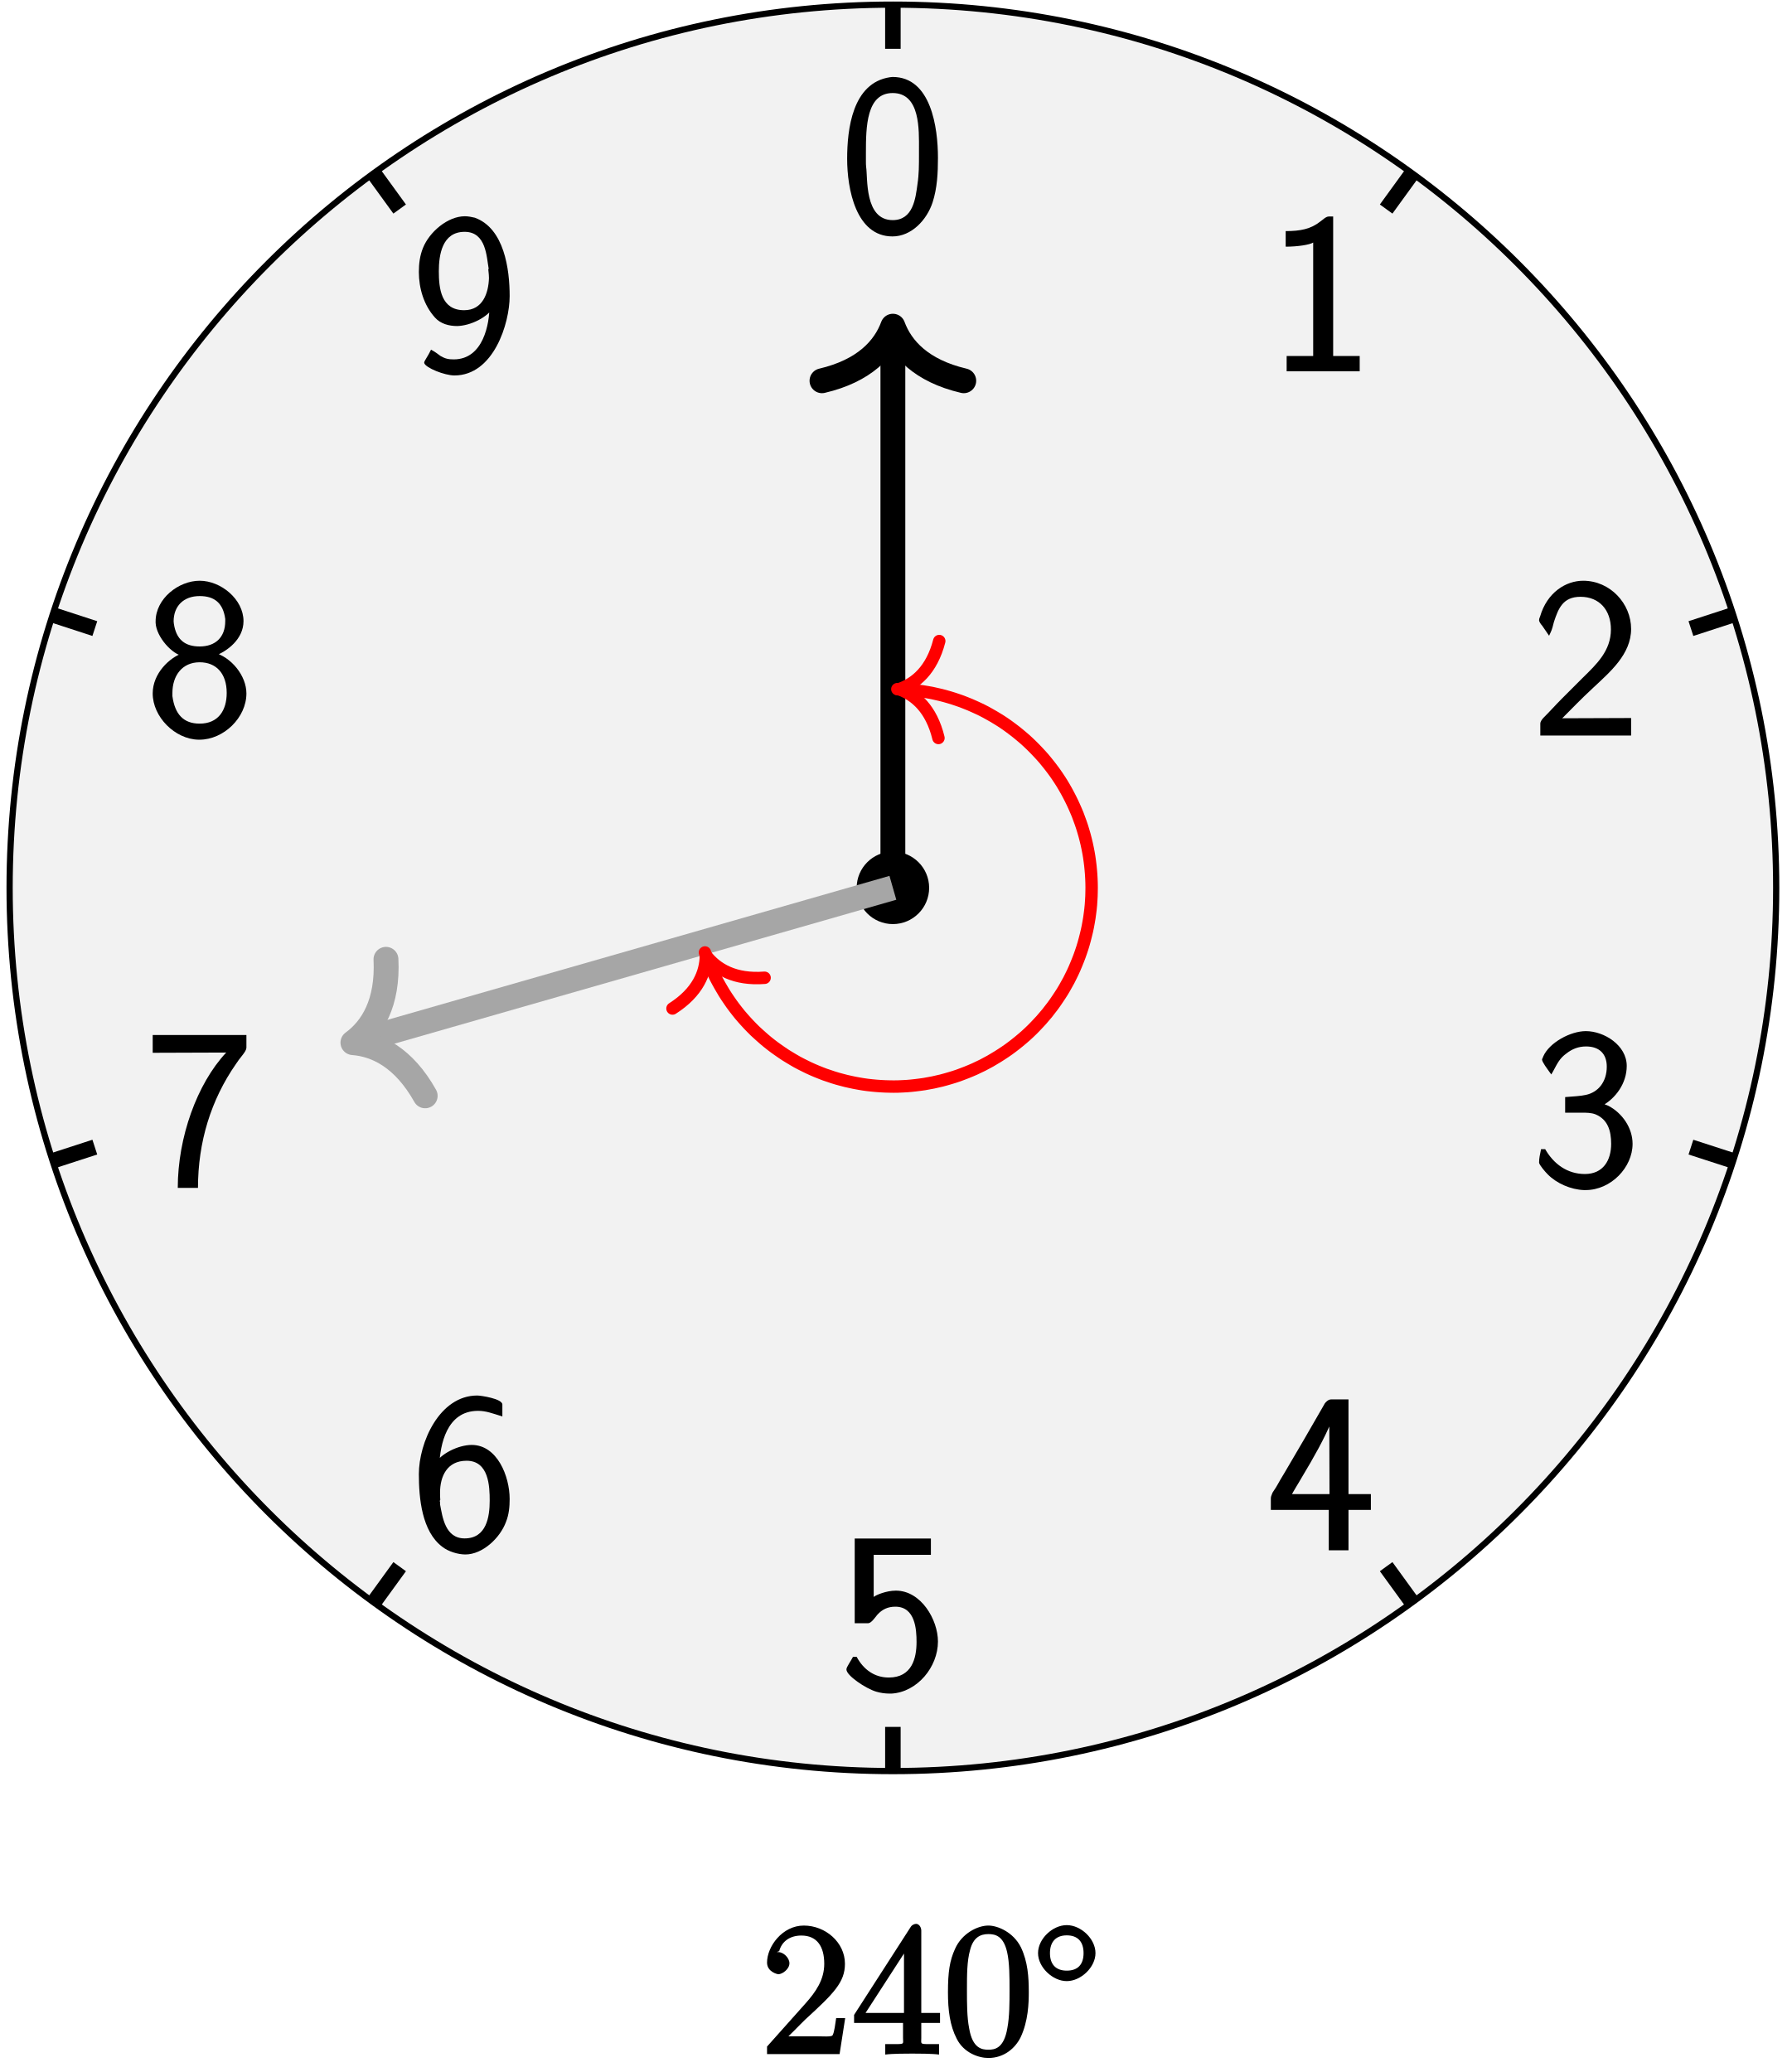
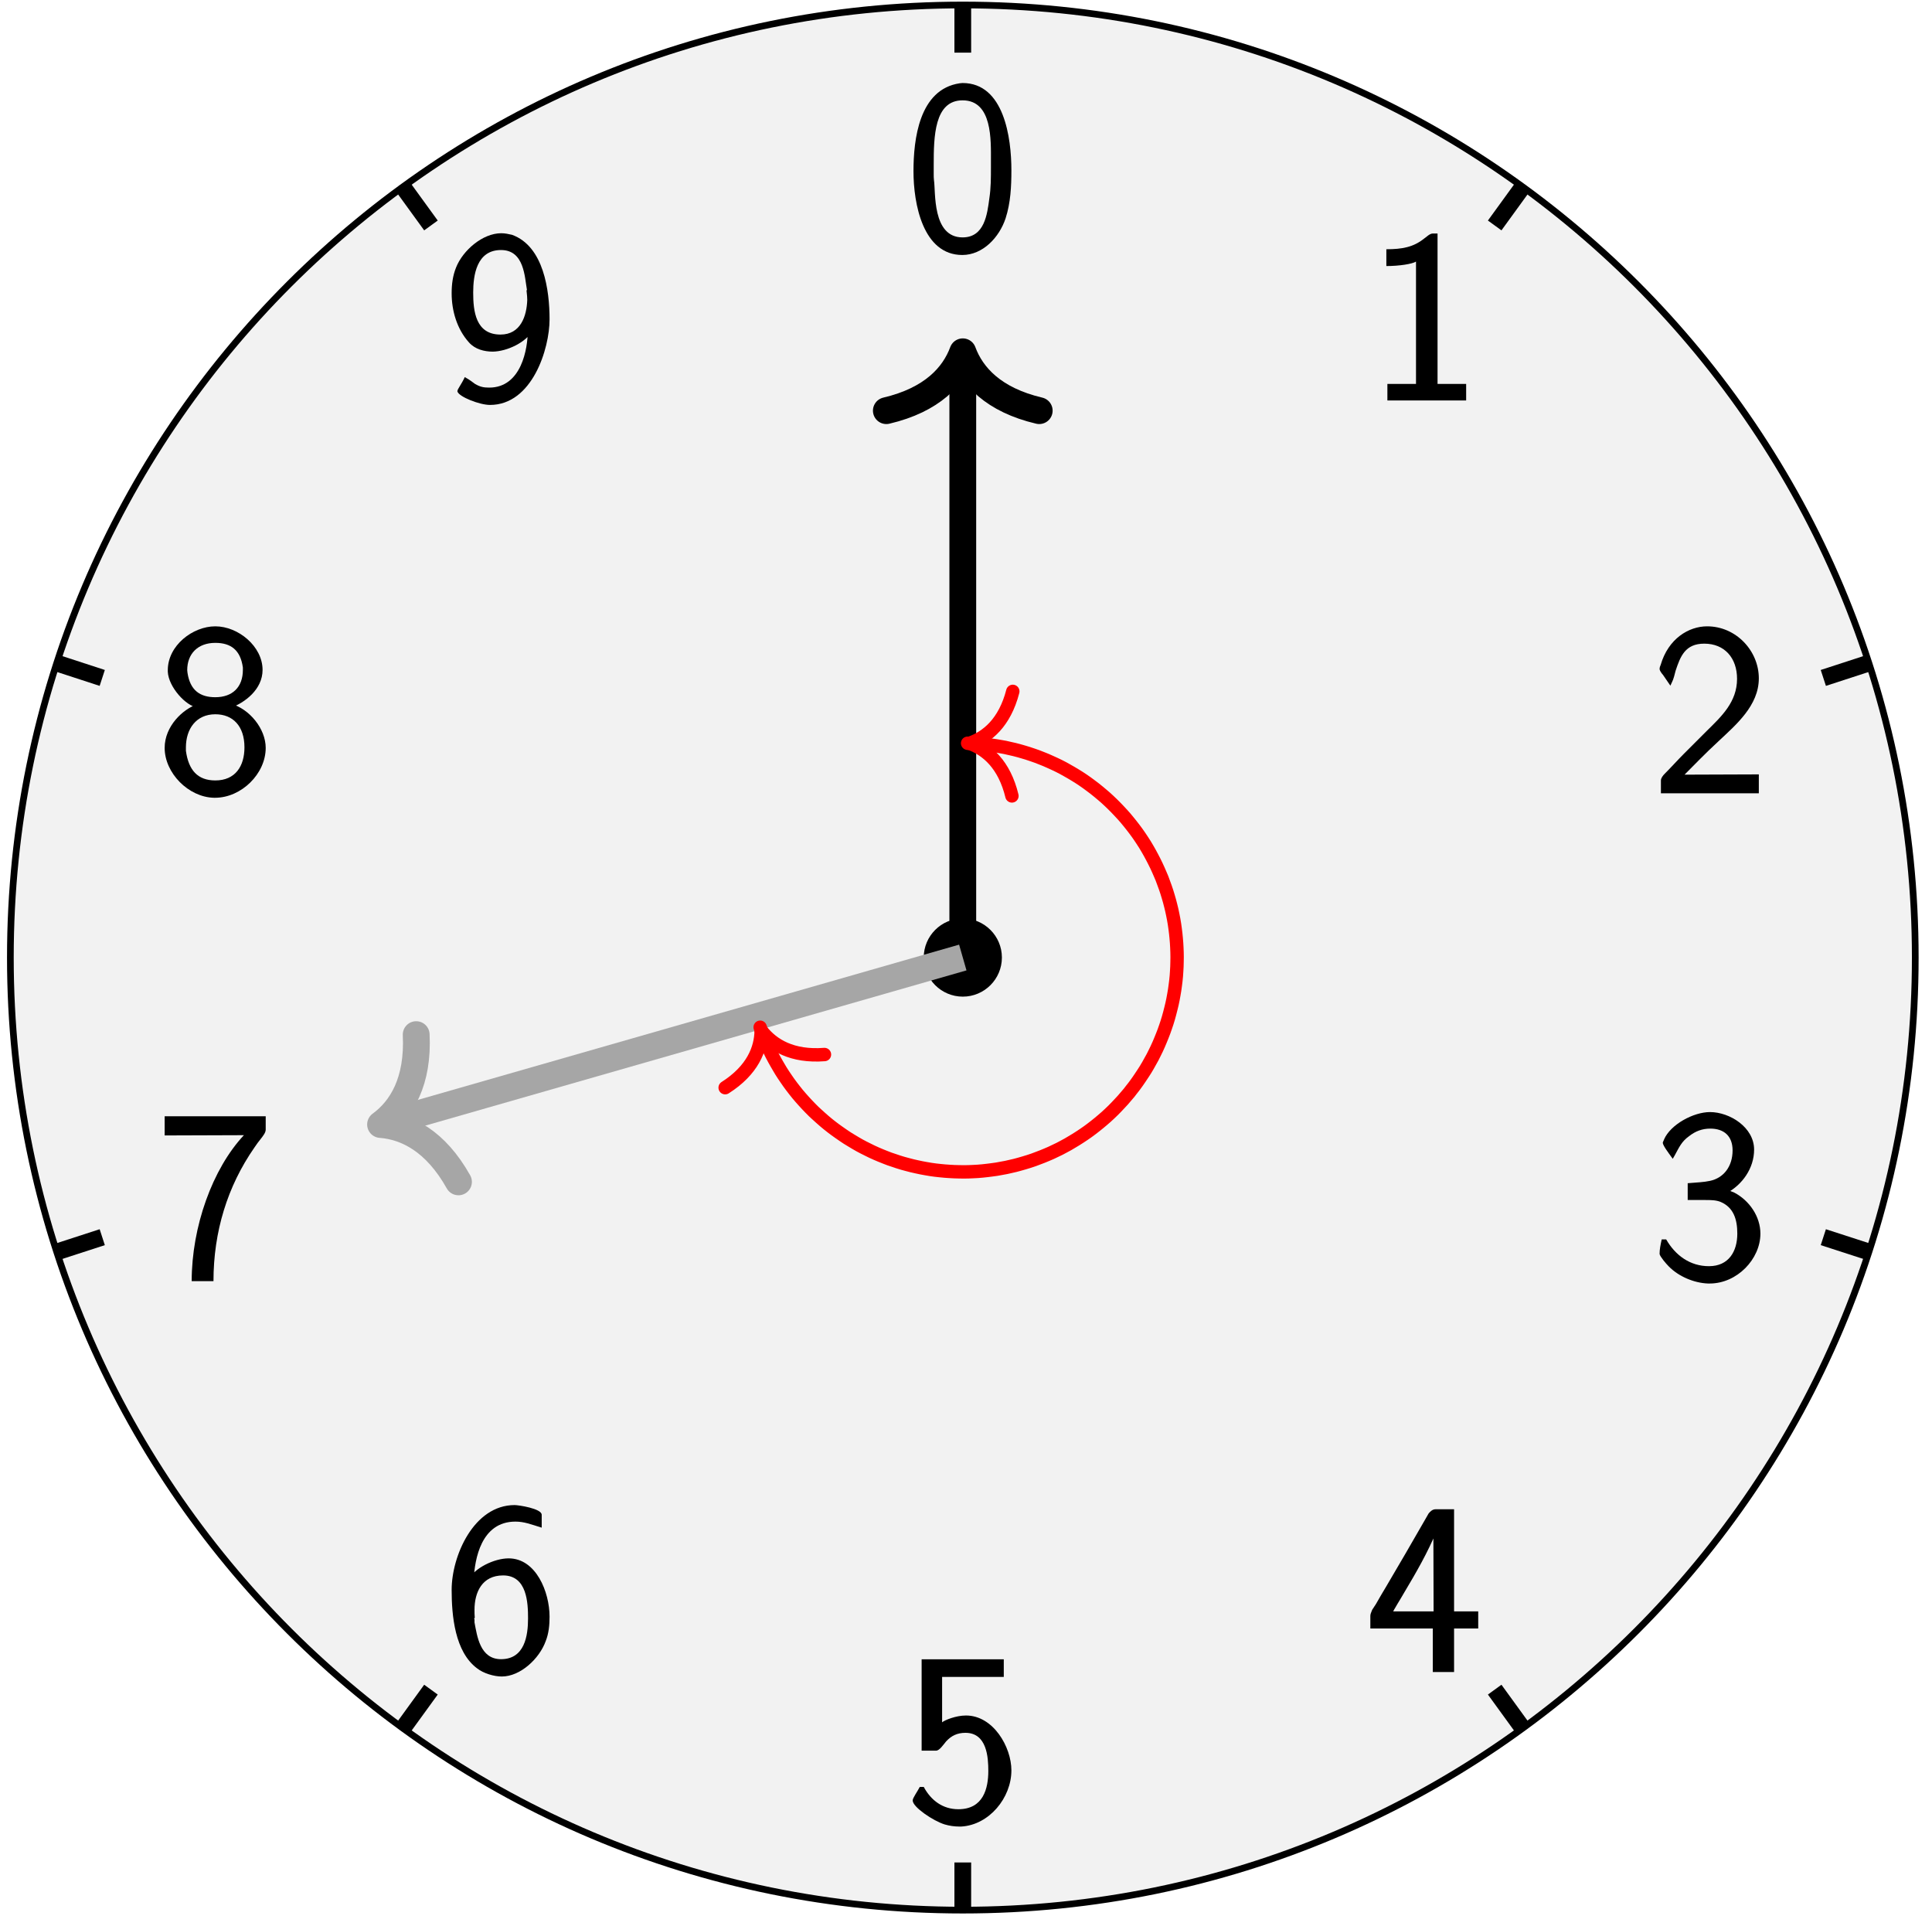
- <svg xmlns="http://www.w3.org/2000/svg" xmlns:xlink="http://www.w3.org/1999/xlink" width="115pt" height="133pt" viewBox="0 0 115 133" version="1.1">
+ <svg xmlns="http://www.w3.org/2000/svg" xmlns:xlink="http://www.w3.org/1999/xlink" width="115pt" height="114pt" viewBox="0 0 115 114" version="1.1">
  <defs>
    <g>
      <symbol overflow="visible" id="glyph0-0">
        <path style="stroke:none;" d="" />
      </symbol>
      <symbol overflow="visible" id="glyph0-1">
        <path style="stroke:none;" d="M 1.141 -8.859 L 1.141 -8.016 C 1.922 -8.016 2.688 -8.141 2.906 -8.281 L 2.906 -1 L 1.203 -1 L 1.203 -0.016 L 5.891 -0.016 L 5.891 -1 L 4.188 -1 L 4.188 -9.953 L 3.906 -9.953 C 3.719 -9.953 3.516 -9.734 3.375 -9.641 C 2.75 -9.141 2.078 -9.016 1.141 -9.016 Z M 1.141 -8.859 " />
      </symbol>
      <symbol overflow="visible" id="glyph0-2">
        <path style="stroke:none;" d="M 1.141 -6.625 C 1.234 -6.797 1.312 -7.125 1.359 -7.312 C 1.641 -8.156 1.922 -8.922 3.062 -8.922 C 4.281 -8.922 5.016 -8.062 5.016 -6.828 C 5.016 -5.453 4.094 -4.594 3.203 -3.719 L 1.859 -2.375 C 1.469 -1.984 1.109 -1.578 0.703 -1.172 C 0.609 -1.078 0.484 -0.922 0.484 -0.781 L 0.484 -0.016 L 6.312 -0.016 L 6.312 -1.141 L 1.891 -1.125 C 2.391 -1.625 3.125 -2.391 3.906 -3.109 C 4.953 -4.094 6.312 -5.234 6.312 -6.859 C 6.312 -8.484 4.969 -9.953 3.234 -9.953 C 2.141 -9.953 0.922 -9.219 0.469 -7.656 C 0.438 -7.594 0.406 -7.5 0.406 -7.422 L 0.406 -7.391 C 0.422 -7.297 0.547 -7.125 0.609 -7.062 L 1.047 -6.422 Z M 1.141 -6.625 " />
      </symbol>
      <symbol overflow="visible" id="glyph0-3">
        <path style="stroke:none;" d="M 1.297 -7.359 C 1.578 -7.875 1.719 -8.203 2.156 -8.516 C 2.531 -8.812 2.938 -8.969 3.422 -8.969 C 4.25 -8.969 4.75 -8.516 4.75 -7.672 C 4.75 -6.719 4.219 -6.031 3.406 -5.859 C 3.047 -5.781 2.656 -5.766 2.078 -5.719 L 2.078 -4.719 L 3.125 -4.719 C 3.438 -4.719 3.75 -4.719 4.031 -4.609 C 4.812 -4.281 5.031 -3.562 5.031 -2.719 C 5.031 -1.656 4.516 -0.781 3.344 -0.781 C 2.219 -0.781 1.344 -1.422 0.797 -2.375 L 0.531 -2.375 C 0.453 -2.016 0.406 -1.766 0.406 -1.547 L 0.406 -1.5 C 0.438 -1.344 0.781 -0.938 0.953 -0.766 C 1.531 -0.172 2.453 0.219 3.281 0.25 L 3.391 0.25 C 5.016 0.25 6.406 -1.203 6.406 -2.719 C 6.406 -3.734 5.75 -4.688 4.859 -5.156 C 4.719 -5.219 4.453 -5.328 4.281 -5.359 L 4.391 -5.125 C 5.328 -5.625 6.031 -6.609 6.031 -7.719 C 6.031 -9.047 4.578 -9.953 3.406 -9.953 C 2.422 -9.953 1.062 -9.219 0.672 -8.328 C 0.688 -8.328 0.594 -8.172 0.594 -8.125 C 0.609 -7.953 0.906 -7.562 1.188 -7.172 Z M 1.297 -7.359 " />
      </symbol>
      <symbol overflow="visible" id="glyph0-4">
        <path style="stroke:none;" d="M 0.375 -2.609 L 3.906 -2.609 L 3.906 -0.016 L 5.172 -0.016 L 5.172 -2.609 L 6.609 -2.609 L 6.609 -3.625 L 5.172 -3.625 L 5.172 -9.703 L 4.062 -9.703 C 3.875 -9.703 3.734 -9.547 3.656 -9.453 L 3.469 -9.125 C 2.703 -7.781 1.906 -6.422 1.125 -5.094 C 0.922 -4.75 0.719 -4.422 0.531 -4.078 L 0.297 -3.719 C 0.25 -3.578 0.188 -3.484 0.188 -3.359 L 0.188 -2.609 Z M 1.422 -3.391 C 1.656 -3.859 1.969 -4.328 2.234 -4.797 C 2.891 -5.891 3.625 -7.172 4.109 -8.359 C 4.203 -8.562 4.281 -8.781 4.297 -9.016 L 3.938 -9.016 L 3.953 -3.625 L 1.547 -3.625 Z M 1.422 -3.391 " />
      </symbol>
      <symbol overflow="visible" id="glyph0-5">
        <path style="stroke:none;" d="M 0.969 -9.547 L 0.969 -4.266 L 1.828 -4.266 C 2.031 -4.266 2.266 -4.625 2.422 -4.812 C 2.734 -5.156 3.094 -5.328 3.578 -5.328 C 4.859 -5.328 4.938 -3.859 4.938 -3.062 C 4.938 -2.016 4.641 -0.781 3.156 -0.781 C 2.234 -0.781 1.531 -1.297 1.094 -2.109 L 0.859 -2.109 C 0.734 -1.859 0.438 -1.453 0.438 -1.312 L 0.438 -1.297 C 0.438 -0.906 1.672 -0.078 2.344 0.125 C 2.609 0.203 2.906 0.25 3.203 0.25 L 3.328 0.25 C 4.984 0.156 6.312 -1.453 6.312 -3.094 C 6.312 -4.484 5.234 -6.359 3.609 -6.359 C 3 -6.359 2.328 -6.078 2.188 -5.953 L 2.188 -8.656 L 5.859 -8.656 L 5.859 -9.703 L 0.969 -9.703 Z M 0.969 -9.547 " />
      </symbol>
      <symbol overflow="visible" id="glyph0-6">
        <path style="stroke:none;" d="M 1.625 -5.531 L 1.797 -5.531 C 1.859 -6.734 2.234 -8.969 4.281 -8.969 C 4.797 -8.969 5.188 -8.812 5.844 -8.609 L 5.844 -9.375 C 5.844 -9.75 4.453 -9.953 4.234 -9.953 C 1.797 -9.953 0.484 -6.922 0.484 -4.906 C 0.484 -3.375 0.672 -1.219 2 -0.234 C 2.375 0.062 3 0.25 3.469 0.25 C 4.578 0.25 5.703 -0.812 6.078 -1.844 C 6.266 -2.312 6.312 -2.812 6.312 -3.312 C 6.312 -4.766 5.516 -6.781 3.875 -6.781 C 3.016 -6.781 1.844 -6.203 1.5 -5.531 Z M 1.859 -3.266 C 1.844 -3.406 1.844 -3.578 1.844 -3.719 C 1.844 -4.766 2.297 -5.766 3.547 -5.766 C 4.984 -5.766 5.031 -4.109 5.031 -3.203 C 5.031 -2.172 4.828 -0.781 3.422 -0.781 C 2.172 -0.781 2 -2.156 1.844 -2.969 C 1.844 -3.031 1.844 -3.078 1.844 -3.141 C 1.844 -3.188 1.781 -3.125 1.859 -3.25 Z M 1.859 -3.266 " />
      </symbol>
      <symbol overflow="visible" id="glyph0-7">
        <path style="stroke:none;" d="M 0.391 -9.547 L 0.391 -8.562 L 5.109 -8.578 C 3.234 -6.578 2 -3.125 2 0.109 L 3.297 0.109 C 3.297 -2.828 4.125 -5.531 5.734 -7.844 C 5.859 -8.031 5.984 -8.203 6.125 -8.375 C 6.219 -8.5 6.406 -8.719 6.406 -8.906 L 6.406 -9.703 L 0.391 -9.703 Z M 0.391 -9.547 " />
      </symbol>
      <symbol overflow="visible" id="glyph0-8">
        <path style="stroke:none;" d="M 2.328 -5.234 L 2.328 -5.312 C 1.484 -5.031 0.391 -4.016 0.391 -2.719 C 0.391 -1.219 1.812 0.219 3.328 0.25 L 3.391 0.25 C 4.953 0.25 6.406 -1.172 6.406 -2.719 C 6.406 -3.844 5.453 -5.047 4.297 -5.359 L 4.297 -5.094 C 5.172 -5.406 6.219 -6.203 6.219 -7.359 C 6.219 -8.766 4.766 -9.953 3.406 -9.953 C 2.062 -9.953 0.578 -8.812 0.578 -7.344 L 0.578 -7.25 C 0.625 -6.328 1.672 -5.203 2.328 -5.125 Z M 1.656 -2.547 C 1.656 -2.625 1.656 -2.688 1.656 -2.75 C 1.656 -3.844 2.266 -4.719 3.406 -4.719 C 4.453 -4.719 5.141 -4.016 5.141 -2.75 C 5.141 -1.625 4.594 -0.781 3.406 -0.781 C 2.359 -0.781 1.812 -1.391 1.656 -2.547 Z M 1.75 -7.188 C 1.75 -7.25 1.734 -7.281 1.734 -7.344 C 1.734 -8.312 2.359 -8.969 3.406 -8.969 C 4.344 -8.969 4.906 -8.531 5.047 -7.5 L 5.047 -7.359 C 5.047 -6.328 4.422 -5.734 3.406 -5.734 C 2.484 -5.734 1.906 -6.156 1.75 -7.188 Z M 1.75 -7.188 " />
      </symbol>
      <symbol overflow="visible" id="glyph0-9">
        <path style="stroke:none;" d="M 5.188 -4.172 L 5.016 -4.172 C 5.016 -3.109 4.641 -0.781 2.719 -0.781 C 2.375 -0.781 2.172 -0.828 1.875 -1 C 1.734 -1.094 1.609 -1.219 1.266 -1.406 C 1.062 -0.969 0.828 -0.688 0.828 -0.578 L 0.828 -0.547 C 0.922 -0.234 2.141 0.25 2.766 0.25 C 5.281 0.25 6.312 -3.094 6.312 -4.844 C 6.312 -6.562 5.969 -9.188 4.078 -9.875 C 3.875 -9.922 3.656 -9.969 3.438 -9.969 C 2.328 -9.969 1.156 -8.953 0.75 -7.938 C 0.547 -7.438 0.484 -6.922 0.484 -6.391 C 0.484 -5.359 0.797 -4.266 1.516 -3.469 C 1.875 -3.062 2.422 -2.922 2.938 -2.922 C 3.797 -2.938 4.922 -3.484 5.297 -4.172 Z M 4.953 -6.438 C 4.969 -6.297 4.984 -6.141 4.984 -6 C 4.953 -5.047 4.594 -3.938 3.391 -3.938 C 1.906 -3.938 1.766 -5.344 1.766 -6.438 C 1.766 -7.469 1.969 -8.969 3.422 -8.969 C 4.812 -8.969 4.828 -7.359 4.969 -6.578 L 4.938 -6.578 Z M 4.953 -6.438 " />
      </symbol>
      <symbol overflow="visible" id="glyph0-10">
        <path style="stroke:none;" d="M 3.234 -9.953 C 0.812 -9.594 0.484 -6.594 0.484 -4.719 C 0.484 -2.781 1.047 0.266 3.391 0.266 C 4.609 0.266 5.594 -0.781 5.969 -1.922 C 6.266 -2.844 6.312 -3.812 6.312 -4.781 C 6.312 -6.703 5.875 -9.969 3.406 -9.969 C 3.344 -9.969 3.281 -9.953 3.234 -9.953 Z M 1.703 -4.188 C 1.688 -4.297 1.688 -4.438 1.688 -4.547 L 1.688 -5.094 C 1.688 -6.766 1.719 -8.938 3.406 -8.938 C 5.188 -8.938 5.094 -6.562 5.094 -5.328 L 5.094 -4.953 C 5.094 -4.328 5.094 -3.719 5 -3.109 C 4.875 -2.172 4.719 -0.781 3.406 -0.781 C 1.578 -0.781 1.812 -3.516 1.703 -4.188 Z M 1.703 -4.188 " />
-       </symbol>
-       <symbol overflow="visible" id="glyph1-0">
-         <path style="stroke:none;" d="" />
-       </symbol>
-       <symbol overflow="visible" id="glyph1-1">
-         <path style="stroke:none;" d="M 5.266 -2.312 L 4.859 -2.312 C 4.797 -1.953 4.75 -1.406 4.625 -1.203 C 4.547 -1.094 3.984 -1.141 3.625 -1.141 L 1.406 -1.141 L 1.516 -0.891 C 1.844 -1.156 2.562 -1.922 2.875 -2.219 C 4.703 -3.891 5.422 -4.609 5.422 -5.797 C 5.422 -7.172 4.172 -8.25 2.781 -8.25 C 1.406 -8.25 0.422 -6.906 0.422 -5.875 C 0.422 -5.266 1.109 -5.125 1.141 -5.125 C 1.406 -5.125 1.859 -5.453 1.859 -5.828 C 1.859 -6.172 1.484 -6.547 1.141 -6.547 C 1.047 -6.547 1.016 -6.547 1.203 -6.609 C 1.359 -7.203 1.859 -7.609 2.625 -7.609 C 3.641 -7.609 4.094 -6.891 4.094 -5.797 C 4.094 -4.781 3.562 -4 2.875 -3.234 L 0.422 -0.484 L 0.422 0 L 5.078 0 L 5.438 -2.312 Z M 5.266 -2.312 " />
-       </symbol>
-       <symbol overflow="visible" id="glyph1-2">
-         <path style="stroke:none;" d="M 4.469 -7.922 C 4.469 -8.156 4.312 -8.359 4.141 -8.359 C 4.047 -8.359 3.891 -8.312 3.797 -8.172 L 0.156 -2.516 L 0.156 -2 L 3.297 -2 L 3.297 -1.047 C 3.297 -0.609 3.438 -0.641 2.562 -0.641 L 2.156 -0.641 L 2.156 0.031 C 2.609 -0.031 3.547 -0.031 3.891 -0.031 C 4.219 -0.031 5.172 -0.031 5.609 0.031 L 5.609 -0.641 L 5.219 -0.641 C 4.344 -0.641 4.469 -0.609 4.469 -1.047 L 4.469 -2 L 5.672 -2 L 5.672 -2.641 L 4.469 -2.641 Z M 3.359 -7 L 3.359 -2.641 L 0.891 -2.641 L 3.641 -6.891 Z M 3.359 -7 " />
-       </symbol>
-       <symbol overflow="visible" id="glyph1-3">
-         <path style="stroke:none;" d="M 5.516 -3.969 C 5.516 -4.953 5.453 -5.922 5.016 -6.844 C 4.531 -7.828 3.516 -8.25 2.922 -8.25 C 2.234 -8.25 1.219 -7.75 0.781 -6.75 C 0.438 -6 0.328 -5.266 0.328 -3.969 C 0.328 -2.812 0.453 -1.828 0.891 -0.984 C 1.344 -0.078 2.297 0.25 2.922 0.25 C 3.953 0.25 4.656 -0.406 4.984 -1.062 C 5.484 -2.109 5.516 -3.281 5.516 -3.969 Z M 2.922 -0.281 C 2.531 -0.281 1.906 -0.344 1.688 -1.656 C 1.547 -2.359 1.547 -3.281 1.547 -4.109 C 1.547 -5.094 1.547 -5.969 1.75 -6.688 C 1.953 -7.484 2.406 -7.703 2.922 -7.703 C 3.375 -7.703 3.891 -7.578 4.125 -6.547 C 4.281 -5.875 4.281 -4.922 4.281 -4.109 C 4.281 -3.312 4.281 -2.406 4.141 -1.672 C 3.922 -0.359 3.328 -0.281 2.922 -0.281 Z M 2.922 -0.281 " />
-       </symbol>
-       <symbol overflow="visible" id="glyph2-0">
-         <path style="stroke:none;" d="" />
-       </symbol>
-       <symbol overflow="visible" id="glyph2-1">
-         <path style="stroke:none;" d="M 3.953 -2.141 C 3.953 -3.062 3.016 -3.938 2.109 -3.938 C 1.203 -3.938 0.266 -3.062 0.266 -2.141 C 0.266 -1.234 1.203 -0.344 2.109 -0.344 C 3.016 -0.344 3.953 -1.234 3.953 -2.141 Z M 2.109 -1.016 C 1.406 -1.016 1.031 -1.422 1.031 -2.141 C 1.031 -2.859 1.406 -3.281 2.109 -3.281 C 2.828 -3.281 3.188 -2.859 3.188 -2.141 C 3.188 -1.422 2.828 -1.016 2.109 -1.016 Z M 2.109 -1.016 " />
      </symbol>
    </g>
  </defs>
  <g id="surface1">
    <path style="fill-rule:nonzero;fill:rgb(95%,95%,95%);fill-opacity:1;stroke-width:0.399;stroke-linecap:butt;stroke-linejoin:miter;stroke:rgb(0%,0%,0%);stroke-opacity:1;stroke-miterlimit:10;" d="M 56.694 0.002 C 56.694 31.31 31.311 56.693 -0.001 56.693 C -31.31 56.693 -56.693 31.31 -56.693 0.002 C -56.693 -31.311 -31.31 -56.694 -0.001 -56.694 C 31.311 -56.694 56.694 -31.311 56.694 0.002 Z M 56.694 0.002 " transform="matrix(1,0,0,-1,57.31,56.99)" />
    <path style="fill-rule:nonzero;fill:rgb(0%,0%,0%);fill-opacity:1;stroke-width:0.399;stroke-linecap:butt;stroke-linejoin:miter;stroke:rgb(0%,0%,0%);stroke-opacity:1;stroke-miterlimit:10;" d="M 2.127 0.002 C 2.127 1.174 1.174 2.127 -0.001 2.127 C -1.173 2.127 -2.126 1.174 -2.126 0.002 C -2.126 -1.174 -1.173 -2.127 -0.001 -2.127 C 1.174 -2.127 2.127 -1.174 2.127 0.002 Z M 2.127 0.002 " transform="matrix(1,0,0,-1,57.31,56.99)" />
    <path style="fill:none;stroke-width:0.996;stroke-linecap:butt;stroke-linejoin:miter;stroke:rgb(0%,0%,0%);stroke-opacity:1;stroke-miterlimit:10;" d="M 31.659 43.572 L 33.323 45.865 " transform="matrix(1,0,0,-1,57.31,56.99)" />
    <g style="fill:rgb(0%,0%,0%);fill-opacity:1;">
      <use xlink:href="#glyph0-1" x="81.38" y="23.85" />
    </g>
    <path style="fill:none;stroke-width:0.996;stroke-linecap:butt;stroke-linejoin:miter;stroke:rgb(0%,0%,0%);stroke-opacity:1;stroke-miterlimit:10;" d="M 51.221 16.642 L 53.92 17.521 " transform="matrix(1,0,0,-1,57.31,56.99)" />
    <g style="fill:rgb(0%,0%,0%);fill-opacity:1;">
      <use xlink:href="#glyph0-2" x="98.38" y="47.23" />
    </g>
    <path style="fill:none;stroke-width:0.996;stroke-linecap:butt;stroke-linejoin:miter;stroke:rgb(0%,0%,0%);stroke-opacity:1;stroke-miterlimit:10;" d="M 51.221 -16.643 L 53.92 -17.518 " transform="matrix(1,0,0,-1,57.31,56.99)" />
    <g style="fill:rgb(0%,0%,0%);fill-opacity:1;">
      <use xlink:href="#glyph0-3" x="98.38" y="76.14" />
    </g>
    <path style="fill:none;stroke-width:0.996;stroke-linecap:butt;stroke-linejoin:miter;stroke:rgb(0%,0%,0%);stroke-opacity:1;stroke-miterlimit:10;" d="M 31.659 -43.572 L 33.323 -45.865 " transform="matrix(1,0,0,-1,57.31,56.99)" />
    <g style="fill:rgb(0%,0%,0%);fill-opacity:1;">
      <use xlink:href="#glyph0-4" x="81.38" y="99.53" />
    </g>
    <path style="fill:none;stroke-width:0.996;stroke-linecap:butt;stroke-linejoin:miter;stroke:rgb(0%,0%,0%);stroke-opacity:1;stroke-miterlimit:10;" d="M -0.001 -53.858 L -0.001 -56.694 " transform="matrix(1,0,0,-1,57.31,56.99)" />
    <g style="fill:rgb(0%,0%,0%);fill-opacity:1;">
      <use xlink:href="#glyph0-5" x="53.89" y="108.46" />
    </g>
    <path style="fill:none;stroke-width:0.996;stroke-linecap:butt;stroke-linejoin:miter;stroke:rgb(0%,0%,0%);stroke-opacity:1;stroke-miterlimit:10;" d="M -31.658 -43.572 L -33.322 -45.865 " transform="matrix(1,0,0,-1,57.31,56.99)" />
    <g style="fill:rgb(0%,0%,0%);fill-opacity:1;">
      <use xlink:href="#glyph0-6" x="26.4" y="99.53" />
    </g>
    <path style="fill:none;stroke-width:0.996;stroke-linecap:butt;stroke-linejoin:miter;stroke:rgb(0%,0%,0%);stroke-opacity:1;stroke-miterlimit:10;" d="M -51.224 -16.643 L -53.919 -17.518 " transform="matrix(1,0,0,-1,57.31,56.99)" />
    <g style="fill:rgb(0%,0%,0%);fill-opacity:1;">
      <use xlink:href="#glyph0-7" x="9.41" y="76.14" />
    </g>
    <path style="fill:none;stroke-width:0.996;stroke-linecap:butt;stroke-linejoin:miter;stroke:rgb(0%,0%,0%);stroke-opacity:1;stroke-miterlimit:10;" d="M -51.224 16.642 L -53.919 17.521 " transform="matrix(1,0,0,-1,57.31,56.99)" />
    <g style="fill:rgb(0%,0%,0%);fill-opacity:1;">
      <use xlink:href="#glyph0-8" x="9.41" y="47.23" />
    </g>
    <path style="fill:none;stroke-width:0.996;stroke-linecap:butt;stroke-linejoin:miter;stroke:rgb(0%,0%,0%);stroke-opacity:1;stroke-miterlimit:10;" d="M -31.658 43.572 L -33.322 45.865 " transform="matrix(1,0,0,-1,57.31,56.99)" />
    <g style="fill:rgb(0%,0%,0%);fill-opacity:1;">
      <use xlink:href="#glyph0-9" x="26.4" y="23.85" />
    </g>
    <path style="fill:none;stroke-width:0.996;stroke-linecap:butt;stroke-linejoin:miter;stroke:rgb(0%,0%,0%);stroke-opacity:1;stroke-miterlimit:10;" d="M -0.001 53.857 L -0.001 56.693 " transform="matrix(1,0,0,-1,57.31,56.99)" />
    <g style="fill:rgb(0%,0%,0%);fill-opacity:1;">
      <use xlink:href="#glyph0-10" x="53.89" y="14.91" />
    </g>
    <path style="fill:none;stroke-width:1.594;stroke-linecap:butt;stroke-linejoin:miter;stroke:rgb(0%,0%,0%);stroke-opacity:1;stroke-miterlimit:10;" d="M -0.001 0.002 L -0.001 35.256 " transform="matrix(1,0,0,-1,57.31,56.99)" />
    <path style="fill:none;stroke-width:1.594;stroke-linecap:round;stroke-linejoin:round;stroke:rgb(0%,0%,0%);stroke-opacity:1;stroke-miterlimit:10;" d="M -3.505 4.552 C -2.865 1.822 -1.439 0.533 -0.001 0.001 C -1.439 -0.53 -2.865 -1.819 -3.505 -4.549 " transform="matrix(0,-1,-1,0,57.31,20.93609)" />
    <path style="fill:none;stroke-width:1.594;stroke-linecap:butt;stroke-linejoin:miter;stroke:rgb(64.999%,64.999%,64.999%);stroke-opacity:1;stroke-miterlimit:10;" d="M -0.001 0.002 L -33.888 -9.717 " transform="matrix(1,0,0,-1,57.31,56.99)" />
    <path style="fill:none;stroke-width:1.594;stroke-linecap:round;stroke-linejoin:round;stroke:rgb(64.999%,64.999%,64.999%);stroke-opacity:1;stroke-miterlimit:10;" d="M -3.509 4.55 C -2.867 1.822 -1.439 0.533 0.001 -0.002 C -1.44 -0.53 -2.865 -1.821 -3.505 -4.55 " transform="matrix(-0.96297,0.27611,0.27611,0.96297,22.65425,66.92733)" />
    <path style="fill:none;stroke-width:0.797;stroke-linecap:butt;stroke-linejoin:miter;stroke:rgb(100%,0%,0%);stroke-opacity:1;stroke-miterlimit:10;" d="M 0.795 12.748 C 0.202 12.756 0.202 12.756 0.28 12.752 C 0.358 12.752 0.487 12.748 0.565 12.744 C 0.643 12.74 0.768 12.732 0.846 12.728 C 0.924 12.72 1.049 12.713 1.124 12.705 C 1.202 12.697 1.327 12.685 1.405 12.678 C 1.483 12.67 1.608 12.654 1.686 12.642 C 1.764 12.635 1.889 12.615 1.963 12.603 C 2.042 12.592 2.167 12.572 2.241 12.556 C 2.319 12.545 2.444 12.517 2.518 12.506 C 2.596 12.49 2.717 12.463 2.795 12.443 C 2.87 12.428 2.995 12.4 3.069 12.381 C 3.147 12.361 3.268 12.33 3.342 12.31 C 3.417 12.291 3.538 12.256 3.612 12.232 C 3.69 12.209 3.807 12.174 3.881 12.15 C 3.956 12.127 4.077 12.088 4.151 12.06 C 4.225 12.037 4.342 11.994 4.417 11.967 C 4.491 11.939 4.608 11.896 4.678 11.865 C 4.753 11.838 4.87 11.791 4.94 11.76 C 5.01 11.728 5.128 11.681 5.198 11.646 C 5.268 11.615 5.385 11.564 5.456 11.529 C 5.526 11.498 5.639 11.443 5.71 11.408 C 5.78 11.373 5.889 11.314 5.96 11.279 C 6.026 11.24 6.139 11.181 6.206 11.142 C 6.276 11.107 6.385 11.045 6.452 11.002 C 6.518 10.963 6.628 10.9 6.694 10.857 C 6.76 10.818 6.866 10.752 6.932 10.709 C 6.995 10.666 7.1 10.595 7.167 10.553 C 7.229 10.51 7.335 10.435 7.397 10.392 C 7.46 10.345 7.561 10.271 7.624 10.224 C 7.686 10.178 7.788 10.103 7.85 10.053 C 7.913 10.006 8.01 9.928 8.069 9.877 C 8.131 9.83 8.225 9.748 8.284 9.697 C 8.346 9.646 8.44 9.564 8.499 9.513 C 8.557 9.459 8.647 9.377 8.706 9.322 C 8.764 9.267 8.854 9.181 8.909 9.127 C 8.967 9.072 9.053 8.986 9.108 8.928 C 9.163 8.873 9.252 8.783 9.303 8.724 C 9.358 8.67 9.444 8.576 9.495 8.517 C 9.545 8.459 9.631 8.365 9.682 8.306 C 9.733 8.244 9.811 8.15 9.862 8.088 C 9.913 8.029 9.991 7.931 10.038 7.869 C 10.088 7.806 10.163 7.709 10.21 7.646 C 10.256 7.584 10.331 7.482 10.377 7.42 C 10.42 7.353 10.495 7.252 10.538 7.189 C 10.581 7.123 10.651 7.017 10.694 6.955 C 10.737 6.888 10.803 6.783 10.846 6.717 C 10.885 6.646 10.952 6.541 10.991 6.474 C 11.03 6.408 11.092 6.299 11.131 6.228 C 11.17 6.162 11.229 6.053 11.264 5.982 C 11.303 5.912 11.358 5.803 11.393 5.732 C 11.428 5.662 11.483 5.549 11.518 5.478 C 11.553 5.408 11.604 5.295 11.635 5.224 C 11.67 5.15 11.717 5.037 11.749 4.963 C 11.78 4.892 11.827 4.775 11.858 4.705 C 11.885 4.631 11.928 4.513 11.956 4.439 C 11.983 4.365 12.026 4.248 12.053 4.174 C 12.077 4.103 12.12 3.982 12.143 3.908 C 12.167 3.834 12.202 3.713 12.225 3.638 C 12.249 3.564 12.28 3.443 12.303 3.369 C 12.323 3.291 12.354 3.17 12.374 3.095 C 12.393 3.017 12.42 2.896 12.44 2.822 C 12.456 2.744 12.483 2.623 12.499 2.545 C 12.514 2.467 12.538 2.345 12.553 2.267 C 12.565 2.193 12.588 2.068 12.6 1.99 C 12.612 1.912 12.627 1.791 12.639 1.713 C 12.651 1.635 12.667 1.51 12.674 1.431 C 12.682 1.353 12.698 1.228 12.702 1.15 C 12.71 1.072 12.721 0.947 12.725 0.869 C 12.729 0.791 12.737 0.666 12.741 0.588 C 12.745 0.51 12.749 0.385 12.752 0.306 C 12.752 0.228 12.756 0.103 12.756 0.025 C 12.756 -0.053 12.756 -0.178 12.752 -0.256 C 12.752 -0.334 12.749 -0.459 12.745 -0.537 C 12.741 -0.615 12.733 -0.74 12.729 -0.819 C 12.725 -0.897 12.713 -1.022 12.71 -1.1 C 12.702 -1.178 12.69 -1.303 12.682 -1.381 C 12.67 -1.459 12.659 -1.58 12.647 -1.658 C 12.635 -1.737 12.62 -1.862 12.608 -1.94 C 12.596 -2.018 12.577 -2.139 12.561 -2.217 C 12.549 -2.295 12.526 -2.416 12.51 -2.494 C 12.495 -2.569 12.467 -2.694 12.452 -2.768 C 12.432 -2.846 12.405 -2.967 12.385 -3.045 C 12.37 -3.119 12.338 -3.24 12.315 -3.319 C 12.295 -3.393 12.26 -3.514 12.241 -3.588 C 12.217 -3.662 12.182 -3.783 12.159 -3.858 C 12.135 -3.932 12.096 -4.053 12.069 -4.127 C 12.045 -4.201 12.002 -4.319 11.975 -4.393 C 11.948 -4.463 11.905 -4.58 11.874 -4.655 C 11.846 -4.729 11.799 -4.842 11.768 -4.916 C 11.741 -4.987 11.69 -5.104 11.659 -5.174 C 11.627 -5.244 11.573 -5.362 11.542 -5.432 C 11.506 -5.502 11.452 -5.615 11.417 -5.686 C 11.381 -5.756 11.327 -5.865 11.292 -5.936 C 11.252 -6.006 11.194 -6.115 11.155 -6.182 C 11.12 -6.252 11.057 -6.362 11.018 -6.428 C 10.979 -6.494 10.913 -6.604 10.874 -6.67 C 10.831 -6.737 10.764 -6.842 10.721 -6.908 C 10.678 -6.975 10.612 -7.08 10.565 -7.143 C 10.522 -7.209 10.452 -7.311 10.405 -7.377 C 10.362 -7.44 10.288 -7.541 10.241 -7.604 C 10.194 -7.666 10.12 -7.768 10.069 -7.826 C 10.022 -7.889 9.944 -7.987 9.897 -8.049 C 9.846 -8.108 9.764 -8.205 9.713 -8.264 C 9.663 -8.326 9.581 -8.42 9.53 -8.479 C 9.479 -8.537 9.393 -8.631 9.338 -8.686 C 9.288 -8.744 9.202 -8.834 9.147 -8.889 C 9.092 -8.947 9.002 -9.037 8.948 -9.092 C 8.893 -9.147 8.799 -9.233 8.745 -9.287 C 8.686 -9.338 8.596 -9.424 8.538 -9.479 C 8.479 -9.53 8.385 -9.612 8.327 -9.662 C 8.268 -9.713 8.17 -9.795 8.108 -9.846 C 8.049 -9.893 7.952 -9.975 7.889 -10.022 C 7.831 -10.069 7.729 -10.147 7.667 -10.194 C 7.604 -10.24 7.503 -10.315 7.44 -10.362 C 7.378 -10.405 7.272 -10.479 7.21 -10.522 C 7.143 -10.565 7.042 -10.635 6.975 -10.678 C 6.909 -10.721 6.803 -10.791 6.737 -10.83 C 6.67 -10.873 6.565 -10.936 6.495 -10.975 C 6.428 -11.018 6.319 -11.08 6.253 -11.119 C 6.186 -11.155 6.073 -11.217 6.006 -11.252 C 5.936 -11.291 5.823 -11.346 5.756 -11.385 C 5.686 -11.42 5.573 -11.475 5.503 -11.506 C 5.432 -11.541 5.319 -11.592 5.249 -11.627 C 5.174 -11.658 5.061 -11.709 4.987 -11.74 C 4.917 -11.772 4.799 -11.819 4.729 -11.846 C 4.655 -11.877 4.538 -11.92 4.463 -11.947 C 4.393 -11.975 4.272 -12.018 4.202 -12.045 C 4.128 -12.069 4.006 -12.112 3.932 -12.135 C 3.858 -12.158 3.737 -12.194 3.663 -12.217 C 3.588 -12.24 3.467 -12.276 3.393 -12.295 C 3.319 -12.315 3.198 -12.35 3.12 -12.369 C 3.045 -12.389 2.924 -12.416 2.846 -12.432 C 2.772 -12.451 2.647 -12.479 2.573 -12.494 C 2.495 -12.51 2.37 -12.533 2.295 -12.545 C 2.217 -12.561 2.092 -12.584 2.018 -12.596 C 1.94 -12.608 1.815 -12.627 1.737 -12.635 C 1.659 -12.647 1.538 -12.662 1.46 -12.67 C 1.381 -12.682 1.256 -12.694 1.178 -12.701 C 1.1 -12.709 0.975 -12.717 0.897 -12.725 C 0.819 -12.729 0.694 -12.737 0.616 -12.74 C 0.538 -12.744 0.413 -12.748 0.335 -12.752 C 0.256 -12.752 0.131 -12.756 0.053 -12.756 C -0.025 -12.756 -0.15 -12.756 -0.228 -12.752 C -0.306 -12.752 -0.431 -12.748 -0.509 -12.744 C -0.587 -12.74 -0.712 -12.737 -0.79 -12.729 C -0.869 -12.725 -0.994 -12.717 -1.072 -12.709 C -1.15 -12.705 -1.275 -12.69 -1.353 -12.682 C -1.431 -12.674 -1.556 -12.662 -1.634 -12.651 C -1.712 -12.639 -1.833 -12.623 -1.912 -12.612 C -1.99 -12.6 -2.115 -12.58 -2.189 -12.565 C -2.267 -12.553 -2.392 -12.53 -2.466 -12.514 C -2.544 -12.498 -2.665 -12.475 -2.744 -12.455 C -2.822 -12.44 -2.943 -12.412 -3.017 -12.393 C -3.095 -12.373 -3.216 -12.342 -3.29 -12.322 C -3.369 -12.303 -3.486 -12.268 -3.564 -12.248 C -3.638 -12.225 -3.759 -12.19 -3.833 -12.166 C -3.908 -12.143 -4.025 -12.104 -4.099 -12.076 C -4.173 -12.053 -4.294 -12.01 -4.365 -11.987 C -4.439 -11.959 -4.556 -11.912 -4.63 -11.885 C -4.705 -11.858 -4.818 -11.811 -4.892 -11.78 C -4.962 -11.748 -5.08 -11.701 -5.15 -11.67 C -5.22 -11.639 -5.337 -11.584 -5.408 -11.553 C -5.478 -11.518 -5.591 -11.463 -5.662 -11.428 C -5.732 -11.397 -5.841 -11.338 -5.912 -11.303 C -5.982 -11.264 -6.091 -11.205 -6.162 -11.17 C -6.228 -11.131 -6.337 -11.069 -6.404 -11.03 C -6.474 -10.99 -6.58 -10.928 -6.646 -10.885 C -6.716 -10.846 -6.822 -10.78 -6.888 -10.737 C -6.951 -10.694 -7.056 -10.623 -7.122 -10.58 C -7.189 -10.537 -7.29 -10.467 -7.353 -10.42 C -7.419 -10.377 -7.521 -10.303 -7.583 -10.256 C -7.646 -10.209 -7.744 -10.135 -7.806 -10.088 C -7.869 -10.037 -7.966 -9.963 -8.029 -9.912 C -8.087 -9.862 -8.185 -9.783 -8.244 -9.733 C -8.306 -9.682 -8.4 -9.6 -8.458 -9.545 C -8.517 -9.494 -8.611 -9.412 -8.665 -9.358 C -8.724 -9.303 -8.814 -9.217 -8.873 -9.166 C -8.927 -9.112 -9.017 -9.022 -9.072 -8.967 C -9.126 -8.908 -9.212 -8.819 -9.267 -8.764 C -9.322 -8.705 -9.408 -8.615 -9.458 -8.557 C -9.513 -8.498 -9.595 -8.405 -9.646 -8.346 C -9.697 -8.287 -9.779 -8.19 -9.83 -8.131 C -9.876 -8.069 -9.958 -7.971 -10.005 -7.912 C -10.052 -7.85 -10.13 -7.752 -10.177 -7.69 C -10.224 -7.627 -10.298 -7.526 -10.345 -7.463 C -10.392 -7.397 -10.462 -7.295 -10.505 -7.233 C -10.552 -7.166 -10.623 -7.061 -10.665 -6.998 C -10.708 -6.932 -10.775 -6.826 -10.818 -6.76 C -10.857 -6.694 -10.923 -6.588 -10.962 -6.518 C -11.001 -6.451 -11.068 -6.342 -11.103 -6.276 C -11.142 -6.205 -11.205 -6.096 -11.24 -6.03 C -11.279 -5.959 -11.337 -5.85 -11.373 -5.78 C -11.408 -5.709 -11.462 -5.596 -11.498 -5.526 C -11.529 -5.455 -11.583 -5.342 -11.615 -5.272 C -11.646 -5.197 -11.697 -5.084 -11.728 -5.014 C -11.759 -4.94 -11.806 -4.826 -11.837 -4.752 C -11.865 -4.682 -11.912 -4.565 -11.939 -4.49 C -11.966 -4.416 -12.009 -4.299 -12.037 -4.225 C -12.06 -4.151 -12.126 -3.959 -11.873 -4.713 " transform="matrix(1,0,0,-1,57.31,56.99)" />
    <path style="fill:none;stroke-width:0.797;stroke-linecap:round;stroke-linejoin:round;stroke:rgb(100%,0%,0%);stroke-opacity:1;stroke-miterlimit:10;" d="M -2.551 3.112 C -2.083 1.245 -1.044 0.363 0.001 0.001 C -1.046 -0.364 -2.086 -1.243 -2.551 -3.11 " transform="matrix(-1,-0.00821,-0.00821,1,57.7085,44.23774)" />
    <path style="fill:none;stroke-width:0.797;stroke-linecap:round;stroke-linejoin:round;stroke:rgb(100%,0%,0%);stroke-opacity:1;stroke-miterlimit:10;" d="M -2.551 3.111 C -2.084 1.244 -1.045 0.363 -0.001 0.002 C -1.045 -0.365 -2.083 -1.245 -2.55 -3.113 " transform="matrix(-0.31677,-0.94962,-0.94962,0.31677,45.31047,61.32656)" />
-     <g style="fill:rgb(0%,0%,0%);fill-opacity:1;">
-       <use xlink:href="#glyph1-1" x="48.81" y="131.85" />
-       <use xlink:href="#glyph1-2" x="54.663" y="131.85" />
-       <use xlink:href="#glyph1-3" x="60.516" y="131.85" />
-     </g>
-     <g style="fill:rgb(0%,0%,0%);fill-opacity:1;">
-       <use xlink:href="#glyph2-1" x="66.36" y="127.51" />
-     </g>
  </g>
</svg>
